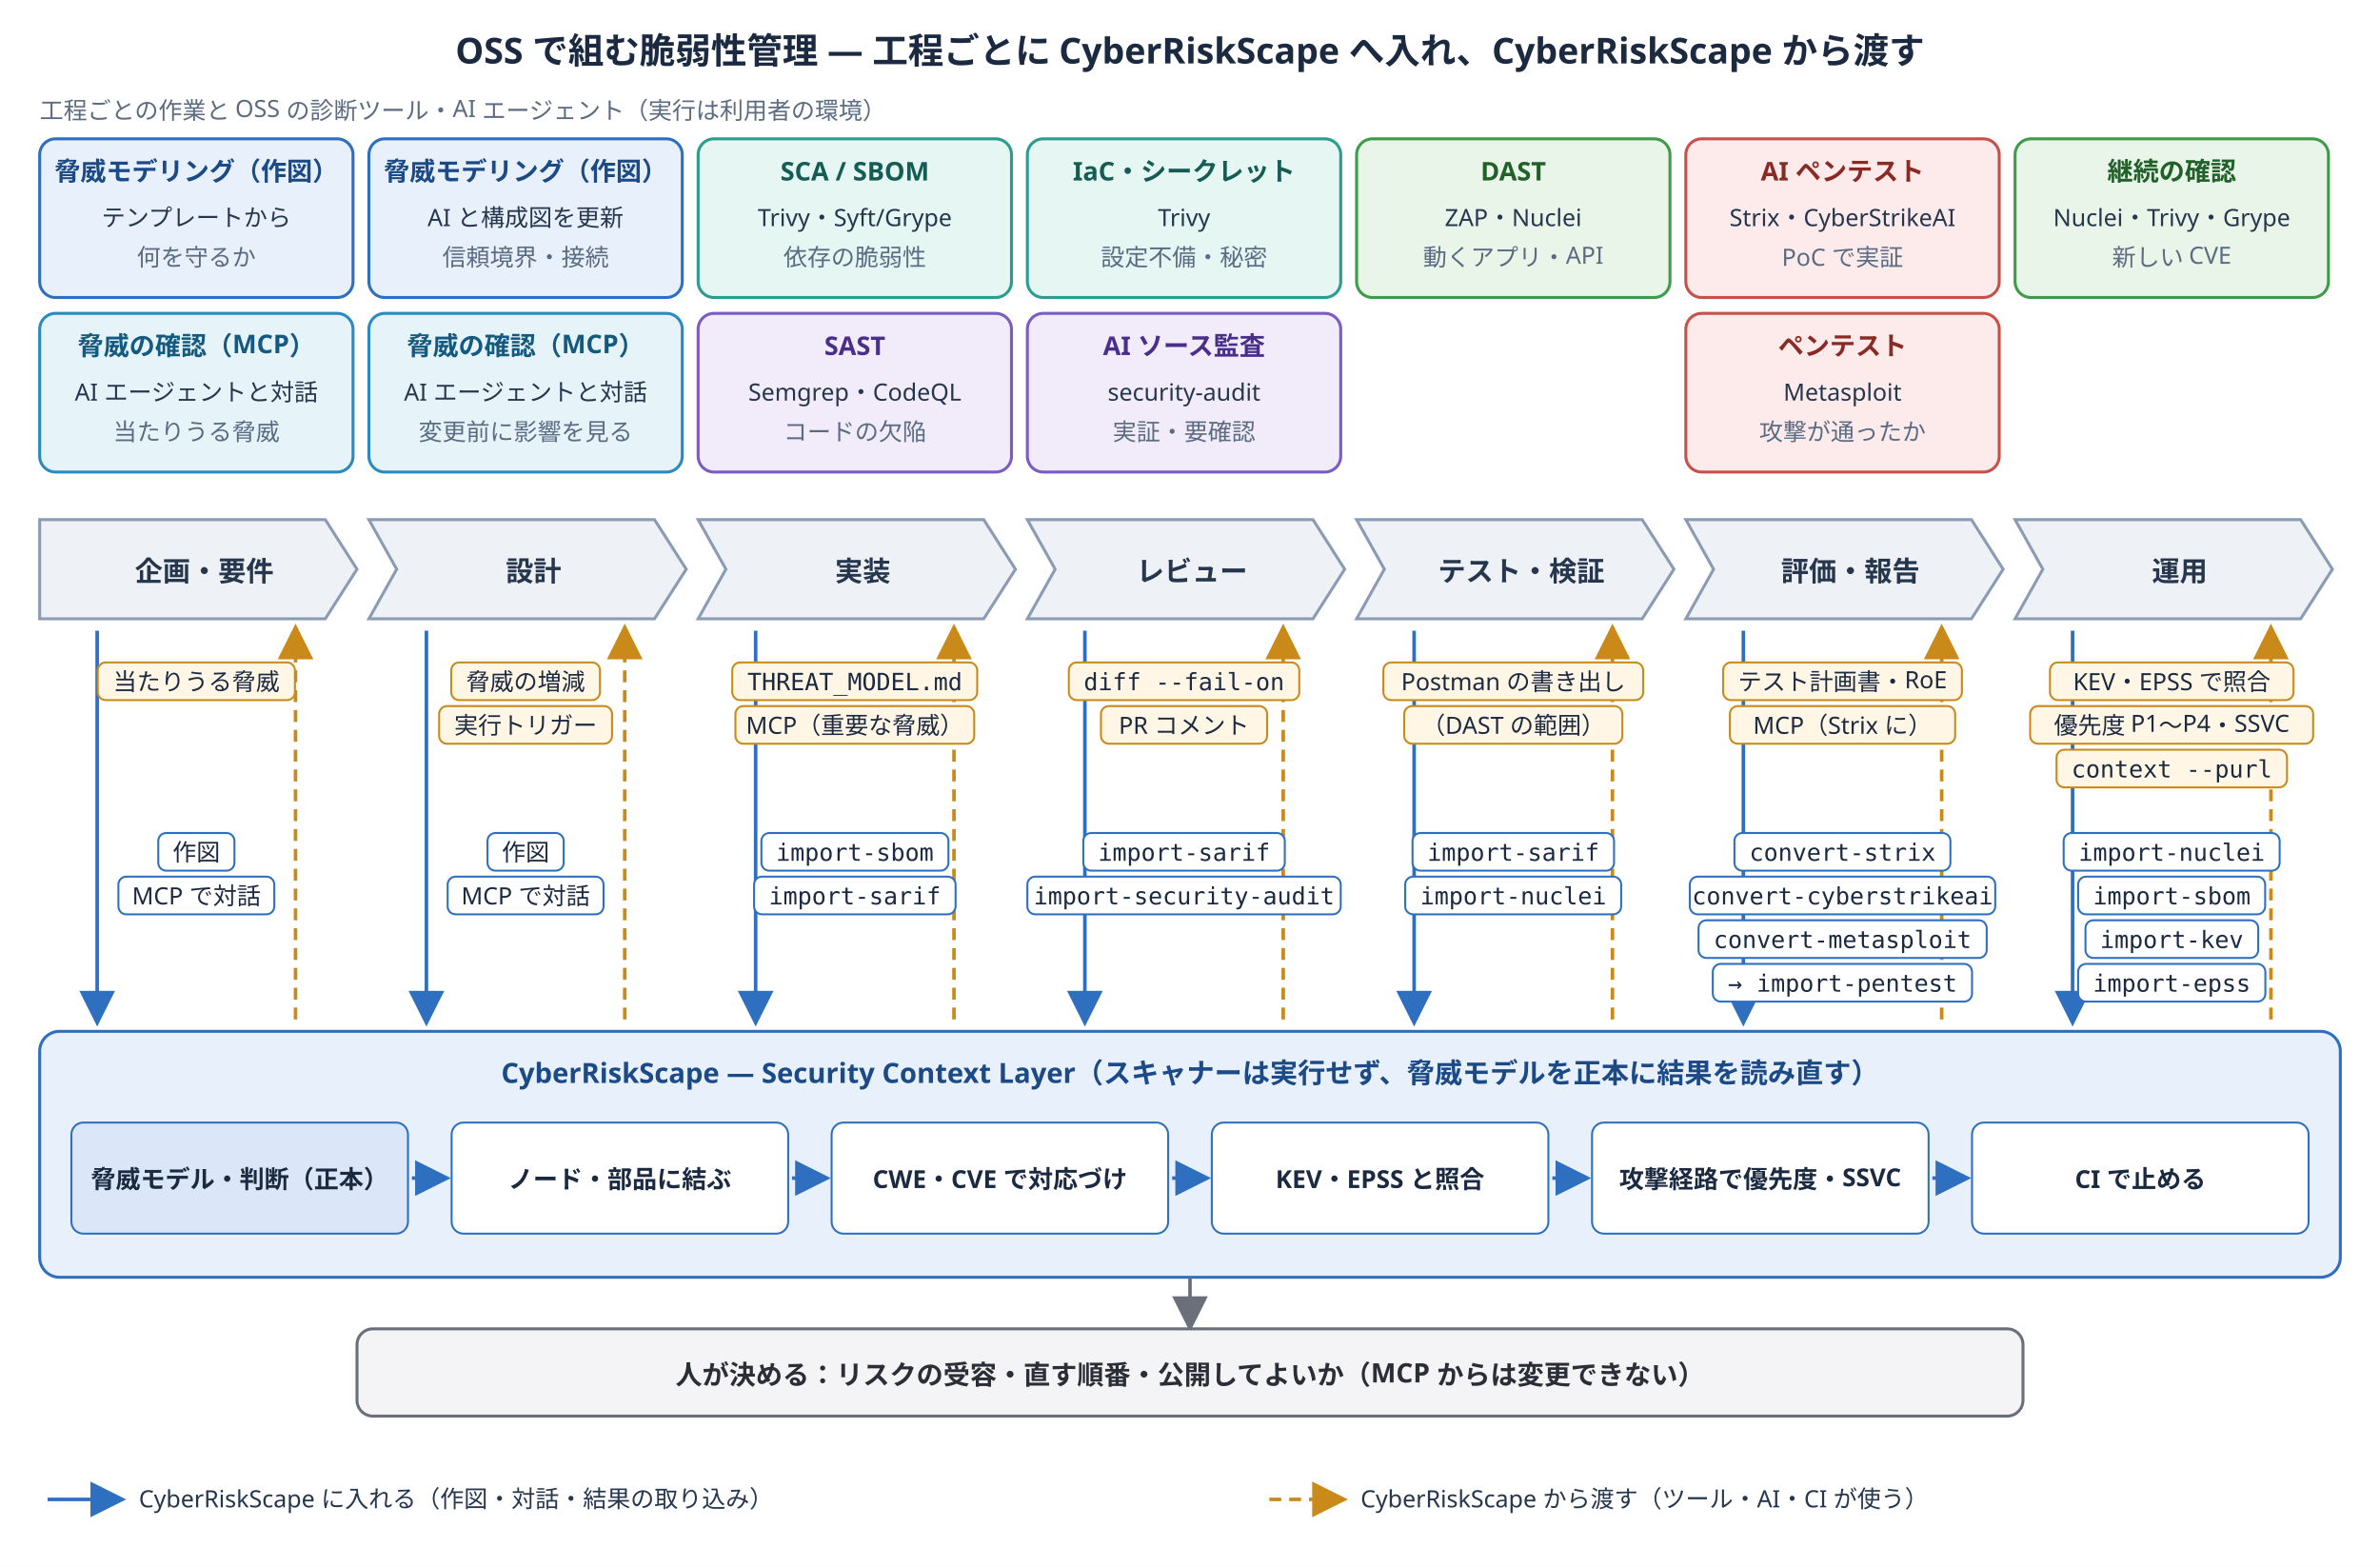
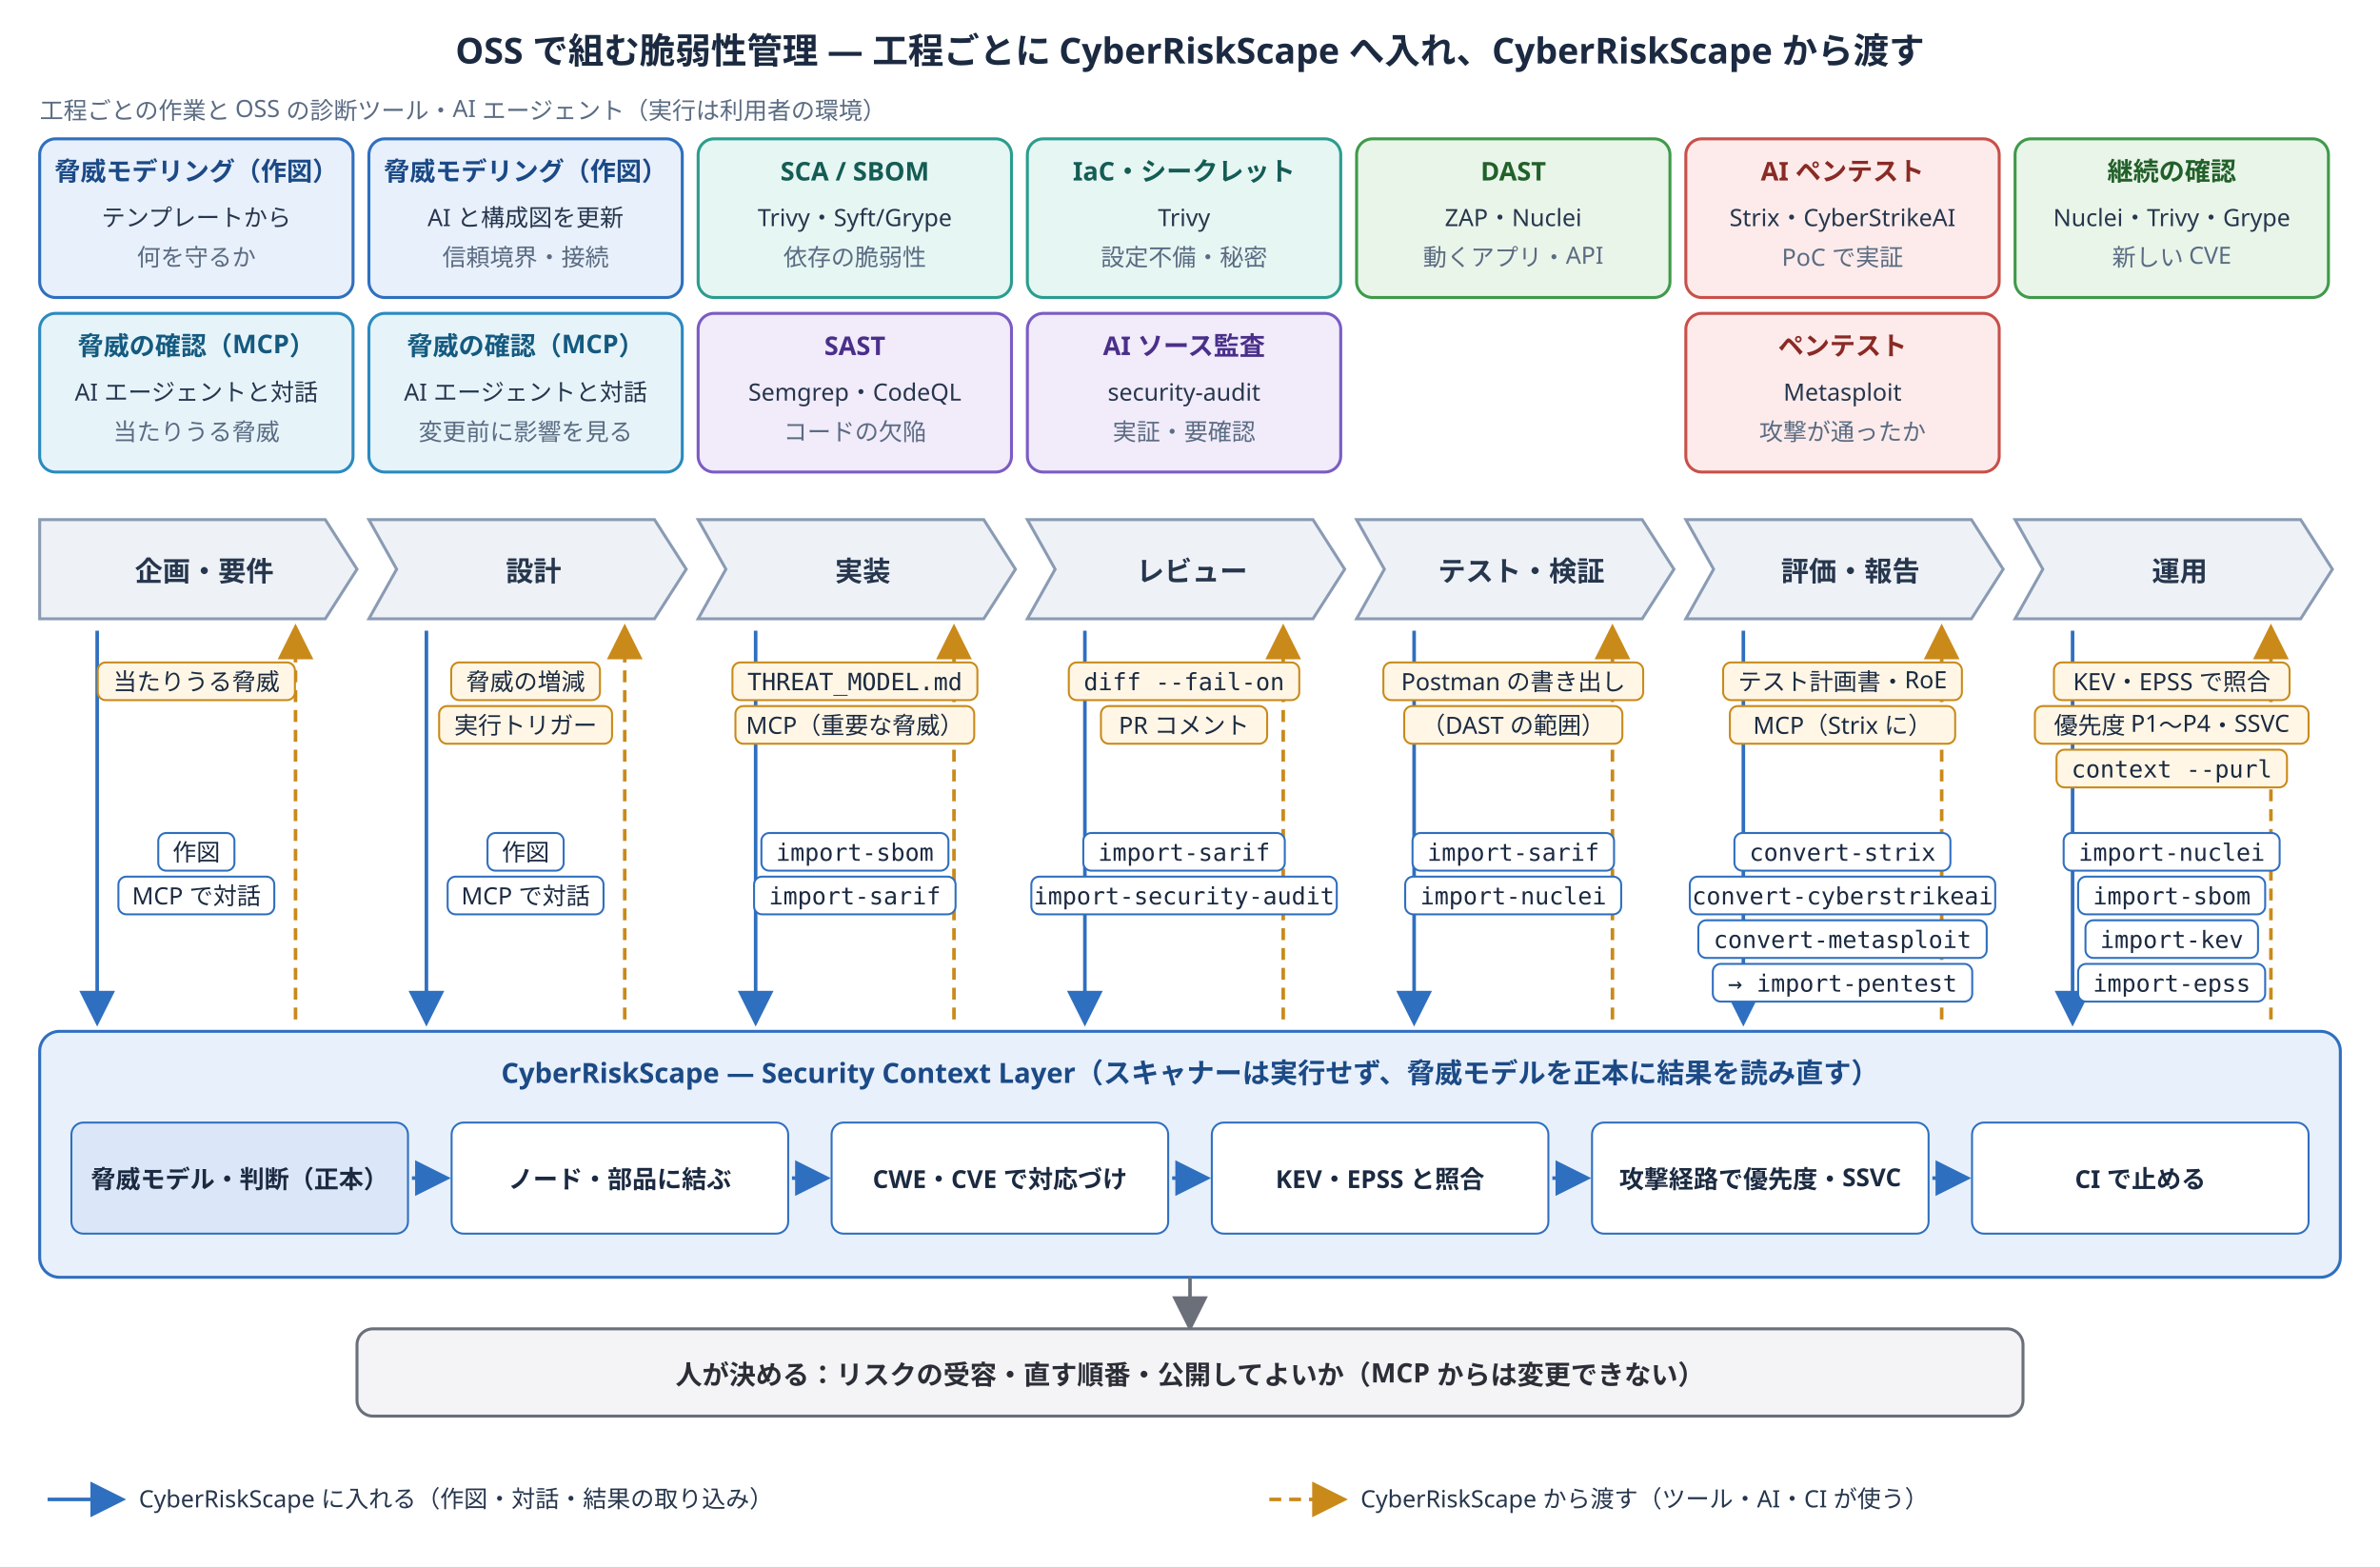
<svg xmlns="http://www.w3.org/2000/svg" width="1200" height="790" viewBox="0 0 1200 790" role="img" aria-label="OSS で組む脆弱性管理 — 工程ごとに CyberRiskScape へ入れ、CyberRiskScape から渡す">
  <defs>
    <marker id="aIn" markerWidth="10" markerHeight="10" refX="8" refY="5" orient="auto">
      <path d="M0,0 L10,5 L0,10 z" fill="#2f6fbf" />
    </marker>
    <marker id="aOut" markerWidth="10" markerHeight="10" refX="8" refY="5" orient="auto">
      <path d="M0,0 L10,5 L0,10 z" fill="#c98a1a" />
    </marker>
    <marker id="aGray" markerWidth="10" markerHeight="10" refX="8" refY="5" orient="auto">
      <path d="M0,0 L10,5 L0,10 z" fill="#6b6f7a" />
    </marker>
  </defs>
  <rect width="1200" height="790" fill="#ffffff" />
  <text x="600.0" y="32.0" font-family="'Noto Sans JP','Hiragino Sans','Yu Gothic','Meiryo','Segoe UI',sans-serif" font-size="18" fill="#1b2a41" font-weight="bold" text-anchor="middle">OSS で組む脆弱性管理 — 工程ごとに CyberRiskScape へ入れ、CyberRiskScape から渡す</text>
  <text x="20.0" y="60.0" font-family="'Noto Sans JP','Hiragino Sans','Yu Gothic','Meiryo','Segoe UI',sans-serif" font-size="12" fill="#5a6b82" font-weight="normal" text-anchor="start">工程ごとの作業と OSS の診断ツール・AI エージェント（実行は利用者の環境）</text>
  <rect x="20.0" y="70.0" width="158.0" height="80.0" rx="8" fill="#e8f0fb" stroke="#2f6fbf" stroke-width="1.5" />
  <text x="99.0" y="91.0" font-family="'Noto Sans JP','Hiragino Sans','Yu Gothic','Meiryo','Segoe UI',sans-serif" font-size="13" fill="#1b4a86" font-weight="bold" text-anchor="middle">脅威モデリング（作図）</text>
  <text x="99.0" y="114.0" font-family="'Noto Sans JP','Hiragino Sans','Yu Gothic','Meiryo','Segoe UI',sans-serif" font-size="12" fill="#26364d" font-weight="normal" text-anchor="middle">テンプレートから</text>
  <text x="99.0" y="134.0" font-family="'Noto Sans JP','Hiragino Sans','Yu Gothic','Meiryo','Segoe UI',sans-serif" font-size="12" fill="#5a6b82" font-weight="normal" text-anchor="middle">何を守るか</text>
  <rect x="20.0" y="158.0" width="158.0" height="80.0" rx="8" fill="#e6f4fa" stroke="#2b8ac0" stroke-width="1.5" />
  <text x="99.0" y="179.0" font-family="'Noto Sans JP','Hiragino Sans','Yu Gothic','Meiryo','Segoe UI',sans-serif" font-size="13" fill="#145a80" font-weight="bold" text-anchor="middle">脅威の確認（MCP）</text>
  <text x="99.0" y="202.0" font-family="'Noto Sans JP','Hiragino Sans','Yu Gothic','Meiryo','Segoe UI',sans-serif" font-size="12" fill="#26364d" font-weight="normal" text-anchor="middle">AI エージェントと対話</text>
  <text x="99.0" y="222.0" font-family="'Noto Sans JP','Hiragino Sans','Yu Gothic','Meiryo','Segoe UI',sans-serif" font-size="12" fill="#5a6b82" font-weight="normal" text-anchor="middle">当たりうる脅威</text>
  <rect x="186.0" y="70.0" width="158.0" height="80.0" rx="8" fill="#e8f0fb" stroke="#2f6fbf" stroke-width="1.5" />
  <text x="265.0" y="91.0" font-family="'Noto Sans JP','Hiragino Sans','Yu Gothic','Meiryo','Segoe UI',sans-serif" font-size="13" fill="#1b4a86" font-weight="bold" text-anchor="middle">脅威モデリング（作図）</text>
  <text x="265.0" y="114.0" font-family="'Noto Sans JP','Hiragino Sans','Yu Gothic','Meiryo','Segoe UI',sans-serif" font-size="12" fill="#26364d" font-weight="normal" text-anchor="middle">AI と構成図を更新</text>
  <text x="265.0" y="134.0" font-family="'Noto Sans JP','Hiragino Sans','Yu Gothic','Meiryo','Segoe UI',sans-serif" font-size="12" fill="#5a6b82" font-weight="normal" text-anchor="middle">信頼境界・接続</text>
  <rect x="186.0" y="158.0" width="158.0" height="80.0" rx="8" fill="#e6f4fa" stroke="#2b8ac0" stroke-width="1.5" />
  <text x="265.0" y="179.0" font-family="'Noto Sans JP','Hiragino Sans','Yu Gothic','Meiryo','Segoe UI',sans-serif" font-size="13" fill="#145a80" font-weight="bold" text-anchor="middle">脅威の確認（MCP）</text>
  <text x="265.0" y="202.0" font-family="'Noto Sans JP','Hiragino Sans','Yu Gothic','Meiryo','Segoe UI',sans-serif" font-size="12" fill="#26364d" font-weight="normal" text-anchor="middle">AI エージェントと対話</text>
  <text x="265.0" y="222.0" font-family="'Noto Sans JP','Hiragino Sans','Yu Gothic','Meiryo','Segoe UI',sans-serif" font-size="12" fill="#5a6b82" font-weight="normal" text-anchor="middle">変更前に影響を見る</text>
  <rect x="352.0" y="70.0" width="158.0" height="80.0" rx="8" fill="#e6f6f3" stroke="#2a9d8f" stroke-width="1.5" />
  <text x="431.0" y="91.0" font-family="'Noto Sans JP','Hiragino Sans','Yu Gothic','Meiryo','Segoe UI',sans-serif" font-size="13" fill="#145c54" font-weight="bold" text-anchor="middle">SCA / SBOM</text>
  <text x="431.0" y="114.0" font-family="'Noto Sans JP','Hiragino Sans','Yu Gothic','Meiryo','Segoe UI',sans-serif" font-size="12" fill="#26364d" font-weight="normal" text-anchor="middle">Trivy・Syft/Grype</text>
  <text x="431.0" y="134.0" font-family="'Noto Sans JP','Hiragino Sans','Yu Gothic','Meiryo','Segoe UI',sans-serif" font-size="12" fill="#5a6b82" font-weight="normal" text-anchor="middle">依存の脆弱性</text>
  <rect x="352.0" y="158.0" width="158.0" height="80.0" rx="8" fill="#f1ebfa" stroke="#7b5cc4" stroke-width="1.5" />
  <text x="431.0" y="179.0" font-family="'Noto Sans JP','Hiragino Sans','Yu Gothic','Meiryo','Segoe UI',sans-serif" font-size="13" fill="#4a2f8a" font-weight="bold" text-anchor="middle">SAST</text>
  <text x="431.0" y="202.0" font-family="'Noto Sans JP','Hiragino Sans','Yu Gothic','Meiryo','Segoe UI',sans-serif" font-size="12" fill="#26364d" font-weight="normal" text-anchor="middle">Semgrep・CodeQL</text>
  <text x="431.0" y="222.0" font-family="'Noto Sans JP','Hiragino Sans','Yu Gothic','Meiryo','Segoe UI',sans-serif" font-size="12" fill="#5a6b82" font-weight="normal" text-anchor="middle">コードの欠陥</text>
  <rect x="518.0" y="70.0" width="158.0" height="80.0" rx="8" fill="#e6f6f3" stroke="#2a9d8f" stroke-width="1.5" />
  <text x="597.0" y="91.0" font-family="'Noto Sans JP','Hiragino Sans','Yu Gothic','Meiryo','Segoe UI',sans-serif" font-size="13" fill="#145c54" font-weight="bold" text-anchor="middle">IaC・シークレット</text>
  <text x="597.0" y="114.0" font-family="'Noto Sans JP','Hiragino Sans','Yu Gothic','Meiryo','Segoe UI',sans-serif" font-size="12" fill="#26364d" font-weight="normal" text-anchor="middle">Trivy</text>
  <text x="597.0" y="134.0" font-family="'Noto Sans JP','Hiragino Sans','Yu Gothic','Meiryo','Segoe UI',sans-serif" font-size="12" fill="#5a6b82" font-weight="normal" text-anchor="middle">設定不備・秘密</text>
+   <rect x="518.0" y="158.0" width="158.0" height="80.0" rx="8" fill="#f1ebfa" stroke="#7b5cc4" stroke-width="1.5" />
+   <text x="597.0" y="179.0" font-family="'Noto Sans JP','Hiragino Sans','Yu Gothic','Meiryo','Segoe UI',sans-serif" font-size="13" fill="#4a2f8a" font-weight="bold" text-anchor="middle">AI ソース監査</text>
+   <text x="597.0" y="202.0" font-family="'Noto Sans JP','Hiragino Sans','Yu Gothic','Meiryo','Segoe UI',sans-serif" font-size="12" fill="#26364d" font-weight="normal" text-anchor="middle">security-audit</text>
+   <text x="597.0" y="222.0" font-family="'Noto Sans JP','Hiragino Sans','Yu Gothic','Meiryo','Segoe UI',sans-serif" font-size="12" fill="#5a6b82" font-weight="normal" text-anchor="middle">実証・要確認</text>
  <rect x="684.0" y="70.0" width="158.0" height="80.0" rx="8" fill="#e9f5e9" stroke="#3f9a4a" stroke-width="1.5" />
  <text x="763.0" y="91.0" font-family="'Noto Sans JP','Hiragino Sans','Yu Gothic','Meiryo','Segoe UI',sans-serif" font-size="13" fill="#22602a" font-weight="bold" text-anchor="middle">DAST</text>
  <text x="763.0" y="114.0" font-family="'Noto Sans JP','Hiragino Sans','Yu Gothic','Meiryo','Segoe UI',sans-serif" font-size="12" fill="#26364d" font-weight="normal" text-anchor="middle">ZAP・Nuclei</text>
  <text x="763.0" y="134.0" font-family="'Noto Sans JP','Hiragino Sans','Yu Gothic','Meiryo','Segoe UI',sans-serif" font-size="12" fill="#5a6b82" font-weight="normal" text-anchor="middle">動くアプリ・API</text>
  <rect x="850.0" y="70.0" width="158.0" height="80.0" rx="8" fill="#fcebea" stroke="#c8504a" stroke-width="1.5" />
  <text x="929.0" y="91.0" font-family="'Noto Sans JP','Hiragino Sans','Yu Gothic','Meiryo','Segoe UI',sans-serif" font-size="13" fill="#8a2a25" font-weight="bold" text-anchor="middle">AI ペンテスト</text>
  <text x="929.0" y="114.0" font-family="'Noto Sans JP','Hiragino Sans','Yu Gothic','Meiryo','Segoe UI',sans-serif" font-size="12" fill="#26364d" font-weight="normal" text-anchor="middle">Strix・CyberStrikeAI</text>
  <text x="929.0" y="134.0" font-family="'Noto Sans JP','Hiragino Sans','Yu Gothic','Meiryo','Segoe UI',sans-serif" font-size="12" fill="#5a6b82" font-weight="normal" text-anchor="middle">PoC で実証</text>
+   <rect x="850.0" y="158.0" width="158.0" height="80.0" rx="8" fill="#fcebea" stroke="#c8504a" stroke-width="1.5" />
+   <text x="929.0" y="179.0" font-family="'Noto Sans JP','Hiragino Sans','Yu Gothic','Meiryo','Segoe UI',sans-serif" font-size="13" fill="#8a2a25" font-weight="bold" text-anchor="middle">ペンテスト</text>
+   <text x="929.0" y="202.0" font-family="'Noto Sans JP','Hiragino Sans','Yu Gothic','Meiryo','Segoe UI',sans-serif" font-size="12" fill="#26364d" font-weight="normal" text-anchor="middle">Metasploit</text>
+   <text x="929.0" y="222.0" font-family="'Noto Sans JP','Hiragino Sans','Yu Gothic','Meiryo','Segoe UI',sans-serif" font-size="12" fill="#5a6b82" font-weight="normal" text-anchor="middle">攻撃が通ったか</text>
  <rect x="1016.0" y="70.0" width="158.0" height="80.0" rx="8" fill="#e9f5e9" stroke="#3f9a4a" stroke-width="1.5" />
  <text x="1095.0" y="91.0" font-family="'Noto Sans JP','Hiragino Sans','Yu Gothic','Meiryo','Segoe UI',sans-serif" font-size="13" fill="#22602a" font-weight="bold" text-anchor="middle">継続の確認</text>
  <text x="1095.0" y="114.0" font-family="'Noto Sans JP','Hiragino Sans','Yu Gothic','Meiryo','Segoe UI',sans-serif" font-size="12" fill="#26364d" font-weight="normal" text-anchor="middle">Nuclei・Trivy・Grype</text>
  <text x="1095.0" y="134.0" font-family="'Noto Sans JP','Hiragino Sans','Yu Gothic','Meiryo','Segoe UI',sans-serif" font-size="12" fill="#5a6b82" font-weight="normal" text-anchor="middle">新しい CVE</text>
-   <rect x="518.0" y="158.0" width="158.0" height="80.0" rx="8" fill="#f1ebfa" stroke="#7b5cc4" stroke-width="1.5" />
-   <text x="597.0" y="179.0" font-family="'Noto Sans JP','Hiragino Sans','Yu Gothic','Meiryo','Segoe UI',sans-serif" font-size="13" fill="#4a2f8a" font-weight="bold" text-anchor="middle">AI ソース監査</text>
-   <text x="597.0" y="202.0" font-family="'Noto Sans JP','Hiragino Sans','Yu Gothic','Meiryo','Segoe UI',sans-serif" font-size="12" fill="#26364d" font-weight="normal" text-anchor="middle">security-audit</text>
-   <text x="597.0" y="222.0" font-family="'Noto Sans JP','Hiragino Sans','Yu Gothic','Meiryo','Segoe UI',sans-serif" font-size="12" fill="#5a6b82" font-weight="normal" text-anchor="middle">実証・要確認</text>
-   <rect x="850.0" y="158.0" width="158.0" height="80.0" rx="8" fill="#fcebea" stroke="#c8504a" stroke-width="1.5" />
-   <text x="929.0" y="179.0" font-family="'Noto Sans JP','Hiragino Sans','Yu Gothic','Meiryo','Segoe UI',sans-serif" font-size="13" fill="#8a2a25" font-weight="bold" text-anchor="middle">ペンテスト</text>
-   <text x="929.0" y="202.0" font-family="'Noto Sans JP','Hiragino Sans','Yu Gothic','Meiryo','Segoe UI',sans-serif" font-size="12" fill="#26364d" font-weight="normal" text-anchor="middle">Metasploit</text>
-   <text x="929.0" y="222.0" font-family="'Noto Sans JP','Hiragino Sans','Yu Gothic','Meiryo','Segoe UI',sans-serif" font-size="12" fill="#5a6b82" font-weight="normal" text-anchor="middle">攻撃が通ったか</text>
  <polygon points="20.0,262.0 164.0,262.0 180.0,287.0 164.0,312.0 20.0,312.0" fill="#eef2f7" stroke="#8a9bb3" stroke-width="1.5" />
  <text x="103.0" y="293.0" font-family="'Noto Sans JP','Hiragino Sans','Yu Gothic','Meiryo','Segoe UI',sans-serif" font-size="14" fill="#26364d" font-weight="bold" text-anchor="middle">企画・要件</text>
  <polygon points="186.0,262.0 330.0,262.0 346.0,287.0 330.0,312.0 186.0,312.0 200.0,287.0" fill="#eef2f7" stroke="#8a9bb3" stroke-width="1.5" />
  <text x="269.0" y="293.0" font-family="'Noto Sans JP','Hiragino Sans','Yu Gothic','Meiryo','Segoe UI',sans-serif" font-size="14" fill="#26364d" font-weight="bold" text-anchor="middle">設計</text>
  <polygon points="352.0,262.0 496.0,262.0 512.0,287.0 496.0,312.0 352.0,312.0 366.0,287.0" fill="#eef2f7" stroke="#8a9bb3" stroke-width="1.5" />
  <text x="435.0" y="293.0" font-family="'Noto Sans JP','Hiragino Sans','Yu Gothic','Meiryo','Segoe UI',sans-serif" font-size="14" fill="#26364d" font-weight="bold" text-anchor="middle">実装</text>
  <polygon points="518.0,262.0 662.0,262.0 678.0,287.0 662.0,312.0 518.0,312.0 532.0,287.0" fill="#eef2f7" stroke="#8a9bb3" stroke-width="1.5" />
  <text x="601.0" y="293.0" font-family="'Noto Sans JP','Hiragino Sans','Yu Gothic','Meiryo','Segoe UI',sans-serif" font-size="14" fill="#26364d" font-weight="bold" text-anchor="middle">レビュー</text>
  <polygon points="684.0,262.0 828.0,262.0 844.0,287.0 828.0,312.0 684.0,312.0 698.0,287.0" fill="#eef2f7" stroke="#8a9bb3" stroke-width="1.5" />
  <text x="767.0" y="293.0" font-family="'Noto Sans JP','Hiragino Sans','Yu Gothic','Meiryo','Segoe UI',sans-serif" font-size="14" fill="#26364d" font-weight="bold" text-anchor="middle">テスト・検証</text>
  <polygon points="850.0,262.0 994.0,262.0 1010.0,287.0 994.0,312.0 850.0,312.0 864.0,287.0" fill="#eef2f7" stroke="#8a9bb3" stroke-width="1.5" />
  <text x="933.0" y="293.0" font-family="'Noto Sans JP','Hiragino Sans','Yu Gothic','Meiryo','Segoe UI',sans-serif" font-size="14" fill="#26364d" font-weight="bold" text-anchor="middle">評価・報告</text>
  <polygon points="1016.0,262.0 1160.0,262.0 1176.0,287.0 1160.0,312.0 1016.0,312.0 1030.0,287.0" fill="#eef2f7" stroke="#8a9bb3" stroke-width="1.5" />
  <text x="1099.0" y="293.0" font-family="'Noto Sans JP','Hiragino Sans','Yu Gothic','Meiryo','Segoe UI',sans-serif" font-size="14" fill="#26364d" font-weight="bold" text-anchor="middle">運用</text>
  <line x1="49.0" y1="318.0" x2="49.0" y2="514.0" stroke="#2f6fbf" stroke-width="1.8" marker-end="url(#aIn)" />
  <line x1="149.0" y1="514.0" x2="149.0" y2="318.0" stroke="#c98a1a" stroke-width="1.8" stroke-dasharray="6 4" marker-end="url(#aOut)" />
  <rect x="49.3" y="334.0" width="99.4" height="19" rx="4" fill="#fff6e5" stroke="#c98a1a" stroke-width="1" />
  <text x="99.0" y="348.0" font-family="'Noto Sans JP','Hiragino Sans','Yu Gothic','Meiryo','Segoe UI',sans-serif" font-size="12" fill="#1b2a41" font-weight="normal" text-anchor="middle">当たりうる脅威</text>
  <rect x="79.8" y="420.0" width="38.4" height="19" rx="4" fill="#ffffff" stroke="#2f6fbf" stroke-width="1" />
  <text x="99.0" y="434.0" font-family="'Noto Sans JP','Hiragino Sans','Yu Gothic','Meiryo','Segoe UI',sans-serif" font-size="12" fill="#1b2a41" font-weight="normal" text-anchor="middle">作図</text>
  <rect x="59.7" y="442.0" width="78.6" height="19" rx="4" fill="#ffffff" stroke="#2f6fbf" stroke-width="1" />
  <text x="99.0" y="456.0" font-family="'Noto Sans JP','Hiragino Sans','Yu Gothic','Meiryo','Segoe UI',sans-serif" font-size="12" fill="#1b2a41" font-weight="normal" text-anchor="middle">MCP で対話</text>
  <line x1="215.0" y1="318.0" x2="215.0" y2="514.0" stroke="#2f6fbf" stroke-width="1.8" marker-end="url(#aIn)" />
  <line x1="315.0" y1="514.0" x2="315.0" y2="318.0" stroke="#c98a1a" stroke-width="1.8" stroke-dasharray="6 4" marker-end="url(#aOut)" />
  <rect x="227.5" y="334.0" width="75.0" height="19" rx="4" fill="#fff6e5" stroke="#c98a1a" stroke-width="1" />
  <text x="265.0" y="348.0" font-family="'Noto Sans JP','Hiragino Sans','Yu Gothic','Meiryo','Segoe UI',sans-serif" font-size="12" fill="#1b2a41" font-weight="normal" text-anchor="middle">脅威の増減</text>
  <rect x="221.4" y="356.0" width="87.2" height="19" rx="4" fill="#fff6e5" stroke="#c98a1a" stroke-width="1" />
  <text x="265.0" y="370.0" font-family="'Noto Sans JP','Hiragino Sans','Yu Gothic','Meiryo','Segoe UI',sans-serif" font-size="12" fill="#1b2a41" font-weight="normal" text-anchor="middle">実行トリガー</text>
  <rect x="245.8" y="420.0" width="38.4" height="19" rx="4" fill="#ffffff" stroke="#2f6fbf" stroke-width="1" />
  <text x="265.0" y="434.0" font-family="'Noto Sans JP','Hiragino Sans','Yu Gothic','Meiryo','Segoe UI',sans-serif" font-size="12" fill="#1b2a41" font-weight="normal" text-anchor="middle">作図</text>
  <rect x="225.7" y="442.0" width="78.6" height="19" rx="4" fill="#ffffff" stroke="#2f6fbf" stroke-width="1" />
  <text x="265.0" y="456.0" font-family="'Noto Sans JP','Hiragino Sans','Yu Gothic','Meiryo','Segoe UI',sans-serif" font-size="12" fill="#1b2a41" font-weight="normal" text-anchor="middle">MCP で対話</text>
  <line x1="381.0" y1="318.0" x2="381.0" y2="514.0" stroke="#2f6fbf" stroke-width="1.8" marker-end="url(#aIn)" />
  <line x1="481.0" y1="514.0" x2="481.0" y2="318.0" stroke="#c98a1a" stroke-width="1.8" stroke-dasharray="6 4" marker-end="url(#aOut)" />
-   <rect x="369.2" y="334.0" width="123.5" height="19" rx="4" fill="#fff6e5" stroke="#c98a1a" stroke-width="1" />
+   <rect x="369.3" y="334.0" width="123.5" height="19" rx="4" fill="#fff6e5" stroke="#c98a1a" stroke-width="1" />
  <text x="431.0" y="348.0" font-family="'SFMono-Regular','Consolas','Menlo',monospace" font-size="12" fill="#1b2a41" font-weight="normal" text-anchor="middle">THREAT_MODEL.md</text>
  <rect x="370.8" y="356.0" width="120.4" height="19" rx="4" fill="#fff6e5" stroke="#c98a1a" stroke-width="1" />
  <text x="431.0" y="370.0" font-family="'Noto Sans JP','Hiragino Sans','Yu Gothic','Meiryo','Segoe UI',sans-serif" font-size="12" fill="#1b2a41" font-weight="normal" text-anchor="middle">MCP（重要な脅威）</text>
  <rect x="383.9" y="420.0" width="94.3" height="19" rx="4" fill="#ffffff" stroke="#2f6fbf" stroke-width="1" />
  <text x="431.0" y="434.0" font-family="'SFMono-Regular','Consolas','Menlo',monospace" font-size="12" fill="#1b2a41" font-weight="normal" text-anchor="middle">import-sbom</text>
  <rect x="380.2" y="442.0" width="101.6" height="19" rx="4" fill="#ffffff" stroke="#2f6fbf" stroke-width="1" />
  <text x="431.0" y="456.0" font-family="'SFMono-Regular','Consolas','Menlo',monospace" font-size="12" fill="#1b2a41" font-weight="normal" text-anchor="middle">import-sarif</text>
  <line x1="547.0" y1="318.0" x2="547.0" y2="514.0" stroke="#2f6fbf" stroke-width="1.8" marker-end="url(#aIn)" />
  <line x1="647.0" y1="514.0" x2="647.0" y2="318.0" stroke="#c98a1a" stroke-width="1.8" stroke-dasharray="6 4" marker-end="url(#aOut)" />
  <rect x="538.9" y="334.0" width="116.2" height="19" rx="4" fill="#fff6e5" stroke="#c98a1a" stroke-width="1" />
  <text x="597.0" y="348.0" font-family="'SFMono-Regular','Consolas','Menlo',monospace" font-size="12" fill="#1b2a41" font-weight="normal" text-anchor="middle">diff --fail-on</text>
  <rect x="555.1" y="356.0" width="83.8" height="19" rx="4" fill="#fff6e5" stroke="#c98a1a" stroke-width="1" />
  <text x="597.0" y="370.0" font-family="'Noto Sans JP','Hiragino Sans','Yu Gothic','Meiryo','Segoe UI',sans-serif" font-size="12" fill="#1b2a41" font-weight="normal" text-anchor="middle">PR コメント</text>
  <rect x="546.2" y="420.0" width="101.6" height="19" rx="4" fill="#ffffff" stroke="#2f6fbf" stroke-width="1" />
  <text x="597.0" y="434.0" font-family="'SFMono-Regular','Consolas','Menlo',monospace" font-size="12" fill="#1b2a41" font-weight="normal" text-anchor="middle">import-sarif</text>
-   <rect x="518.0" y="442.0" width="158.0" height="19" rx="4" fill="#ffffff" stroke="#2f6fbf" stroke-width="1" />
+   <rect x="520.0" y="442.0" width="154.0" height="19" rx="4" fill="#ffffff" stroke="#2f6fbf" stroke-width="1" />
  <text x="597.0" y="456.0" font-family="'SFMono-Regular','Consolas','Menlo',monospace" font-size="12" fill="#1b2a41" font-weight="normal" text-anchor="middle">import-security-audit</text>
  <line x1="713.0" y1="318.0" x2="713.0" y2="514.0" stroke="#2f6fbf" stroke-width="1.8" marker-end="url(#aIn)" />
  <line x1="813.0" y1="514.0" x2="813.0" y2="318.0" stroke="#c98a1a" stroke-width="1.8" stroke-dasharray="6 4" marker-end="url(#aOut)" />
  <rect x="697.5" y="334.0" width="131.0" height="19" rx="4" fill="#fff6e5" stroke="#c98a1a" stroke-width="1" />
  <text x="763.0" y="348.0" font-family="'Noto Sans JP','Hiragino Sans','Yu Gothic','Meiryo','Segoe UI',sans-serif" font-size="12" fill="#1b2a41" font-weight="normal" text-anchor="middle">Postman の書き出し</text>
  <rect x="708.0" y="356.0" width="110.0" height="19" rx="4" fill="#fff6e5" stroke="#c98a1a" stroke-width="1" />
  <text x="763.0" y="370.0" font-family="'Noto Sans JP','Hiragino Sans','Yu Gothic','Meiryo','Segoe UI',sans-serif" font-size="12" fill="#1b2a41" font-weight="normal" text-anchor="middle">（DAST の範囲）</text>
  <rect x="712.2" y="420.0" width="101.6" height="19" rx="4" fill="#ffffff" stroke="#2f6fbf" stroke-width="1" />
  <text x="763.0" y="434.0" font-family="'SFMono-Regular','Consolas','Menlo',monospace" font-size="12" fill="#1b2a41" font-weight="normal" text-anchor="middle">import-sarif</text>
  <rect x="708.5" y="442.0" width="108.9" height="19" rx="4" fill="#ffffff" stroke="#2f6fbf" stroke-width="1" />
  <text x="763.0" y="456.0" font-family="'SFMono-Regular','Consolas','Menlo',monospace" font-size="12" fill="#1b2a41" font-weight="normal" text-anchor="middle">import-nuclei</text>
  <line x1="879.0" y1="318.0" x2="879.0" y2="514.0" stroke="#2f6fbf" stroke-width="1.8" marker-end="url(#aIn)" />
  <line x1="979.0" y1="514.0" x2="979.0" y2="318.0" stroke="#c98a1a" stroke-width="1.8" stroke-dasharray="6 4" marker-end="url(#aOut)" />
  <rect x="868.8" y="334.0" width="120.4" height="19" rx="4" fill="#fff6e5" stroke="#c98a1a" stroke-width="1" />
  <text x="929.0" y="348.0" font-family="'Noto Sans JP','Hiragino Sans','Yu Gothic','Meiryo','Segoe UI',sans-serif" font-size="12" fill="#1b2a41" font-weight="normal" text-anchor="middle">テスト計画書・RoE</text>
  <rect x="872.2" y="356.0" width="113.6" height="19" rx="4" fill="#fff6e5" stroke="#c98a1a" stroke-width="1" />
  <text x="929.0" y="370.0" font-family="'Noto Sans JP','Hiragino Sans','Yu Gothic','Meiryo','Segoe UI',sans-serif" font-size="12" fill="#1b2a41" font-weight="normal" text-anchor="middle">MCP（Strix に）</text>
  <rect x="874.5" y="420.0" width="108.9" height="19" rx="4" fill="#ffffff" stroke="#2f6fbf" stroke-width="1" />
  <text x="929.0" y="434.0" font-family="'SFMono-Regular','Consolas','Menlo',monospace" font-size="12" fill="#1b2a41" font-weight="normal" text-anchor="middle">convert-strix</text>
  <rect x="852.0" y="442.0" width="154.0" height="19" rx="4" fill="#ffffff" stroke="#2f6fbf" stroke-width="1" />
  <text x="929.0" y="456.0" font-family="'SFMono-Regular','Consolas','Menlo',monospace" font-size="12" fill="#1b2a41" font-weight="normal" text-anchor="middle">convert-cyberstrikeai</text>
-   <rect x="856.4" y="464.0" width="145.3" height="19" rx="4" fill="#ffffff" stroke="#2f6fbf" stroke-width="1" />
+   <rect x="856.3" y="464.0" width="145.4" height="19" rx="4" fill="#ffffff" stroke="#2f6fbf" stroke-width="1" />
  <text x="929.0" y="478.0" font-family="'SFMono-Regular','Consolas','Menlo',monospace" font-size="12" fill="#1b2a41" font-weight="normal" text-anchor="middle">convert-metasploit</text>
-   <rect x="863.6" y="486.0" width="130.7" height="19" rx="4" fill="#ffffff" stroke="#2f6fbf" stroke-width="1" />
+   <rect x="863.6" y="486.0" width="130.8" height="19" rx="4" fill="#ffffff" stroke="#2f6fbf" stroke-width="1" />
  <text x="929.0" y="500.0" font-family="'SFMono-Regular','Consolas','Menlo',monospace" font-size="12" fill="#1b2a41" font-weight="normal" text-anchor="middle">→ import-pentest</text>
  <line x1="1045.0" y1="318.0" x2="1045.0" y2="514.0" stroke="#2f6fbf" stroke-width="1.8" marker-end="url(#aIn)" />
  <line x1="1145.0" y1="514.0" x2="1145.0" y2="318.0" stroke="#c98a1a" stroke-width="1.8" stroke-dasharray="6 4" marker-end="url(#aOut)" />
-   <rect x="1033.6" y="334.0" width="122.8" height="19" rx="4" fill="#fff6e5" stroke="#c98a1a" stroke-width="1" />
+   <rect x="1035.6" y="334.0" width="118.8" height="19" rx="4" fill="#fff6e5" stroke="#c98a1a" stroke-width="1" />
  <text x="1095.0" y="348.0" font-family="'Noto Sans JP','Hiragino Sans','Yu Gothic','Meiryo','Segoe UI',sans-serif" font-size="12" fill="#1b2a41" font-weight="normal" text-anchor="middle">KEV・EPSS で照合</text>
-   <rect x="1023.6" y="356.0" width="142.7" height="19" rx="4" fill="#fff6e5" stroke="#c98a1a" stroke-width="1" />
+   <rect x="1026.0" y="356.0" width="138.0" height="19" rx="4" fill="#fff6e5" stroke="#c98a1a" stroke-width="1" />
  <text x="1095.0" y="370.0" font-family="'Noto Sans JP','Hiragino Sans','Yu Gothic','Meiryo','Segoe UI',sans-serif" font-size="12" fill="#1b2a41" font-weight="normal" text-anchor="middle">優先度 P1〜P4・SSVC</text>
  <rect x="1036.9" y="378.0" width="116.2" height="19" rx="4" fill="#fff6e5" stroke="#c98a1a" stroke-width="1" />
  <text x="1095.0" y="392.0" font-family="'SFMono-Regular','Consolas','Menlo',monospace" font-size="12" fill="#1b2a41" font-weight="normal" text-anchor="middle">context --purl</text>
  <rect x="1040.5" y="420.0" width="108.9" height="19" rx="4" fill="#ffffff" stroke="#2f6fbf" stroke-width="1" />
  <text x="1095.0" y="434.0" font-family="'SFMono-Regular','Consolas','Menlo',monospace" font-size="12" fill="#1b2a41" font-weight="normal" text-anchor="middle">import-nuclei</text>
  <rect x="1047.8" y="442.0" width="94.3" height="19" rx="4" fill="#ffffff" stroke="#2f6fbf" stroke-width="1" />
  <text x="1095.0" y="456.0" font-family="'SFMono-Regular','Consolas','Menlo',monospace" font-size="12" fill="#1b2a41" font-weight="normal" text-anchor="middle">import-sbom</text>
-   <rect x="1051.5" y="464.0" width="87.1" height="19" rx="4" fill="#ffffff" stroke="#2f6fbf" stroke-width="1" />
+   <rect x="1051.5" y="464.0" width="87.0" height="19" rx="4" fill="#ffffff" stroke="#2f6fbf" stroke-width="1" />
  <text x="1095.0" y="478.0" font-family="'SFMono-Regular','Consolas','Menlo',monospace" font-size="12" fill="#1b2a41" font-weight="normal" text-anchor="middle">import-kev</text>
-   <rect x="1047.8" y="486.0" width="94.4" height="19" rx="4" fill="#ffffff" stroke="#2f6fbf" stroke-width="1" />
+   <rect x="1047.8" y="486.0" width="94.3" height="19" rx="4" fill="#ffffff" stroke="#2f6fbf" stroke-width="1" />
  <text x="1095.0" y="500.0" font-family="'SFMono-Regular','Consolas','Menlo',monospace" font-size="12" fill="#1b2a41" font-weight="normal" text-anchor="middle">import-epss</text>
  <rect x="20.0" y="520.0" width="1160.0" height="124.0" rx="10" fill="#e8f0fb" stroke="#2f6fbf" stroke-width="1.5" />
  <text x="600.0" y="546.0" font-family="'Noto Sans JP','Hiragino Sans','Yu Gothic','Meiryo','Segoe UI',sans-serif" font-size="14" fill="#1b4a86" font-weight="bold" text-anchor="middle">CyberRiskScape — Security Context Layer（スキャナーは実行せず、脅威モデルを正本に結果を読み直す）</text>
  <rect x="36.0" y="566" width="169.7" height="56" rx="6" fill="#dbe7f8" stroke="#2f6fbf" />
  <text x="120.8" y="599.0" font-family="'Noto Sans JP','Hiragino Sans','Yu Gothic','Meiryo','Segoe UI',sans-serif" font-size="12.5" fill="#1b2a41" font-weight="bold" text-anchor="middle">脅威モデル・判断（正本）</text>
  <line x1="207.7" y1="594.0" x2="223.7" y2="594.0" stroke="#2f6fbf" stroke-width="1.8" marker-end="url(#aIn)" />
  <rect x="227.7" y="566" width="169.7" height="56" rx="6" fill="#ffffff" stroke="#2f6fbf" />
  <text x="312.5" y="599.0" font-family="'Noto Sans JP','Hiragino Sans','Yu Gothic','Meiryo','Segoe UI',sans-serif" font-size="12.5" fill="#1b2a41" font-weight="bold" text-anchor="middle">ノード・部品に結ぶ</text>
  <line x1="399.3" y1="594.0" x2="415.3" y2="594.0" stroke="#2f6fbf" stroke-width="1.8" marker-end="url(#aIn)" />
  <rect x="419.3" y="566" width="169.7" height="56" rx="6" fill="#ffffff" stroke="#2f6fbf" />
  <text x="504.2" y="599.0" font-family="'Noto Sans JP','Hiragino Sans','Yu Gothic','Meiryo','Segoe UI',sans-serif" font-size="12.5" fill="#1b2a41" font-weight="bold" text-anchor="middle">CWE・CVE で対応づけ</text>
  <line x1="591.0" y1="594.0" x2="607.0" y2="594.0" stroke="#2f6fbf" stroke-width="1.8" marker-end="url(#aIn)" />
  <rect x="611.0" y="566" width="169.7" height="56" rx="6" fill="#ffffff" stroke="#2f6fbf" />
  <text x="695.8" y="599.0" font-family="'Noto Sans JP','Hiragino Sans','Yu Gothic','Meiryo','Segoe UI',sans-serif" font-size="12.5" fill="#1b2a41" font-weight="bold" text-anchor="middle">KEV・EPSS と照合</text>
  <line x1="782.7" y1="594.0" x2="798.7" y2="594.0" stroke="#2f6fbf" stroke-width="1.8" marker-end="url(#aIn)" />
  <rect x="802.7" y="566" width="169.7" height="56" rx="6" fill="#ffffff" stroke="#2f6fbf" />
  <text x="887.5" y="599.0" font-family="'Noto Sans JP','Hiragino Sans','Yu Gothic','Meiryo','Segoe UI',sans-serif" font-size="12.5" fill="#1b2a41" font-weight="bold" text-anchor="middle">攻撃経路で優先度・SSVC</text>
  <line x1="974.3" y1="594.0" x2="990.3" y2="594.0" stroke="#2f6fbf" stroke-width="1.8" marker-end="url(#aIn)" />
  <rect x="994.3" y="566" width="169.7" height="56" rx="6" fill="#ffffff" stroke="#2f6fbf" />
  <text x="1079.2" y="599.0" font-family="'Noto Sans JP','Hiragino Sans','Yu Gothic','Meiryo','Segoe UI',sans-serif" font-size="12.5" fill="#1b2a41" font-weight="bold" text-anchor="middle">CI で止める</text>
  <line x1="600.0" y1="644.0" x2="600.0" y2="668.0" stroke="#6b6f7a" stroke-width="1.8" marker-end="url(#aGray)" />
  <rect x="180" y="670" width="840" height="44" rx="8" fill="#f4f4f6" stroke="#6b6f7a" stroke-width="1.5" />
  <text x="600.0" y="698.0" font-family="'Noto Sans JP','Hiragino Sans','Yu Gothic','Meiryo','Segoe UI',sans-serif" font-size="13.5" fill="#2b2e36" font-weight="bold" text-anchor="middle">人が決める：リスクの受容・直す順番・公開してよいか（MCP からは変更できない）</text>
  <line x1="24.0" y1="756.0" x2="60.0" y2="756.0" stroke="#2f6fbf" stroke-width="1.8" marker-end="url(#aIn)" />
  <text x="70.0" y="760.0" font-family="'Noto Sans JP','Hiragino Sans','Yu Gothic','Meiryo','Segoe UI',sans-serif" font-size="12" fill="#26364d" font-weight="normal" text-anchor="start">CyberRiskScape に入れる（作図・対話・結果の取り込み）</text>
  <line x1="640.0" y1="756.0" x2="676.0" y2="756.0" stroke="#c98a1a" stroke-width="1.8" stroke-dasharray="6 4" marker-end="url(#aOut)" />
  <text x="686.0" y="760.0" font-family="'Noto Sans JP','Hiragino Sans','Yu Gothic','Meiryo','Segoe UI',sans-serif" font-size="12" fill="#26364d" font-weight="normal" text-anchor="start">CyberRiskScape から渡す（ツール・AI・CI が使う）</text>
</svg>
